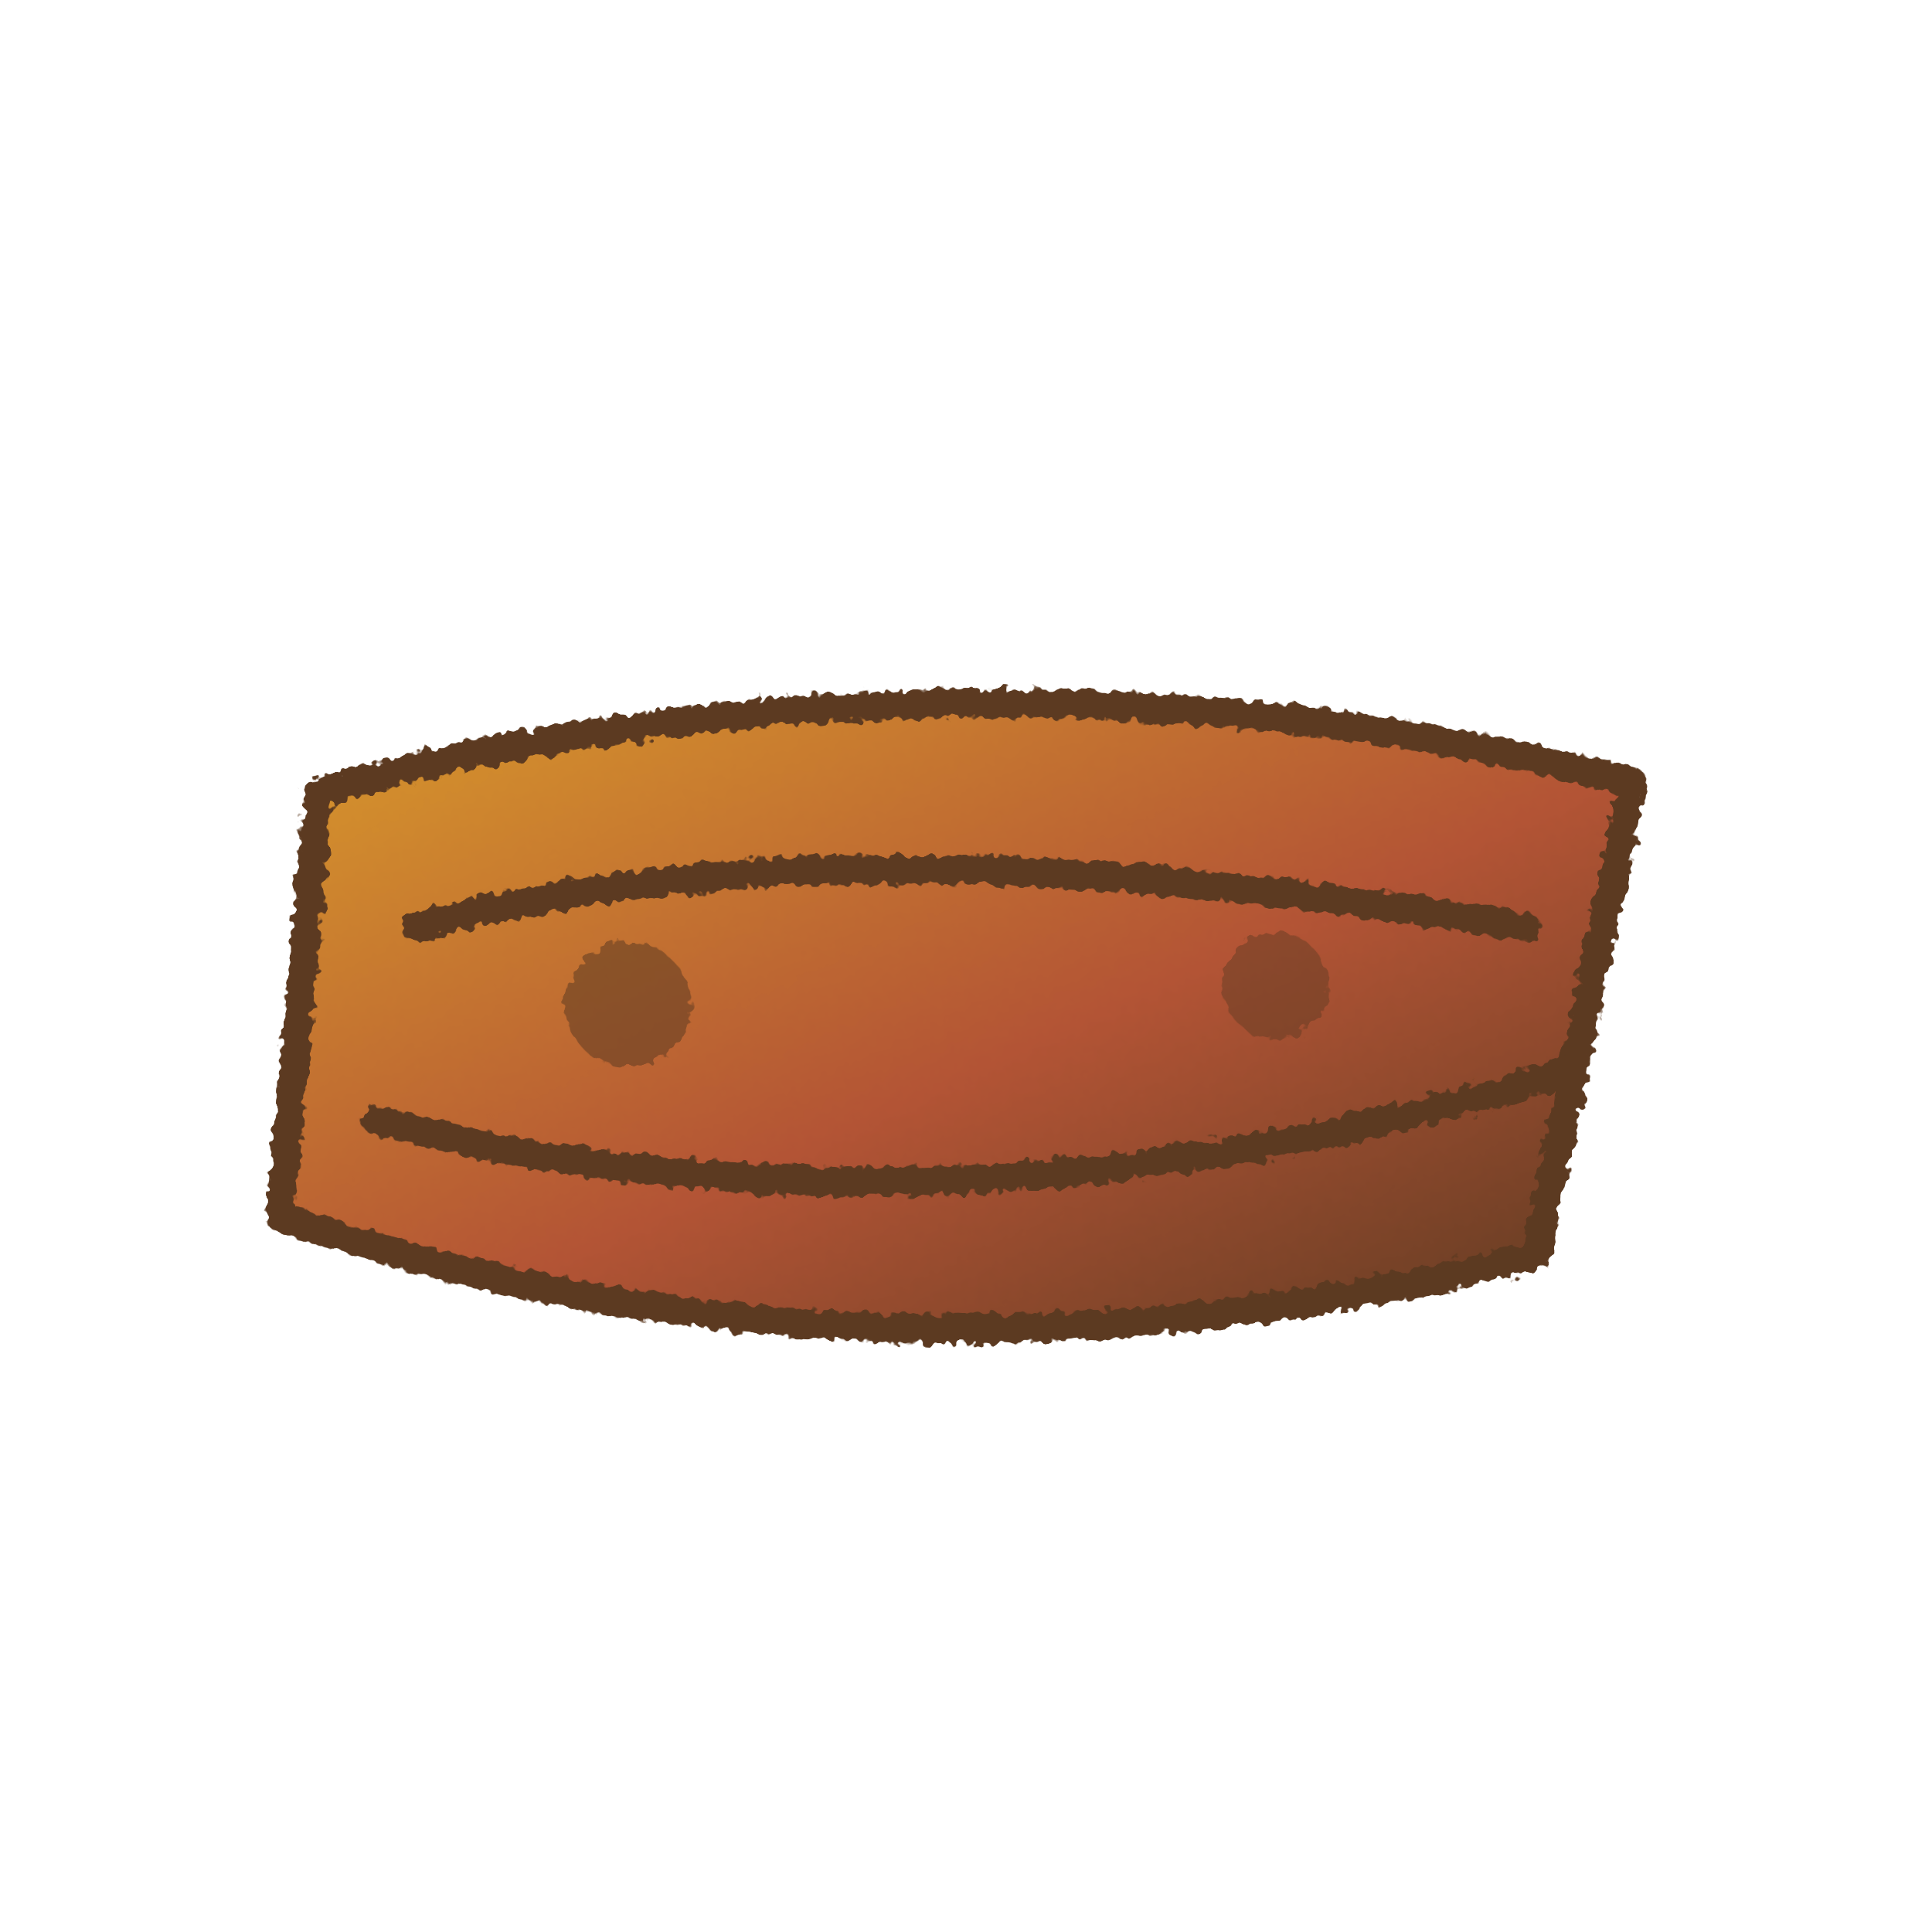
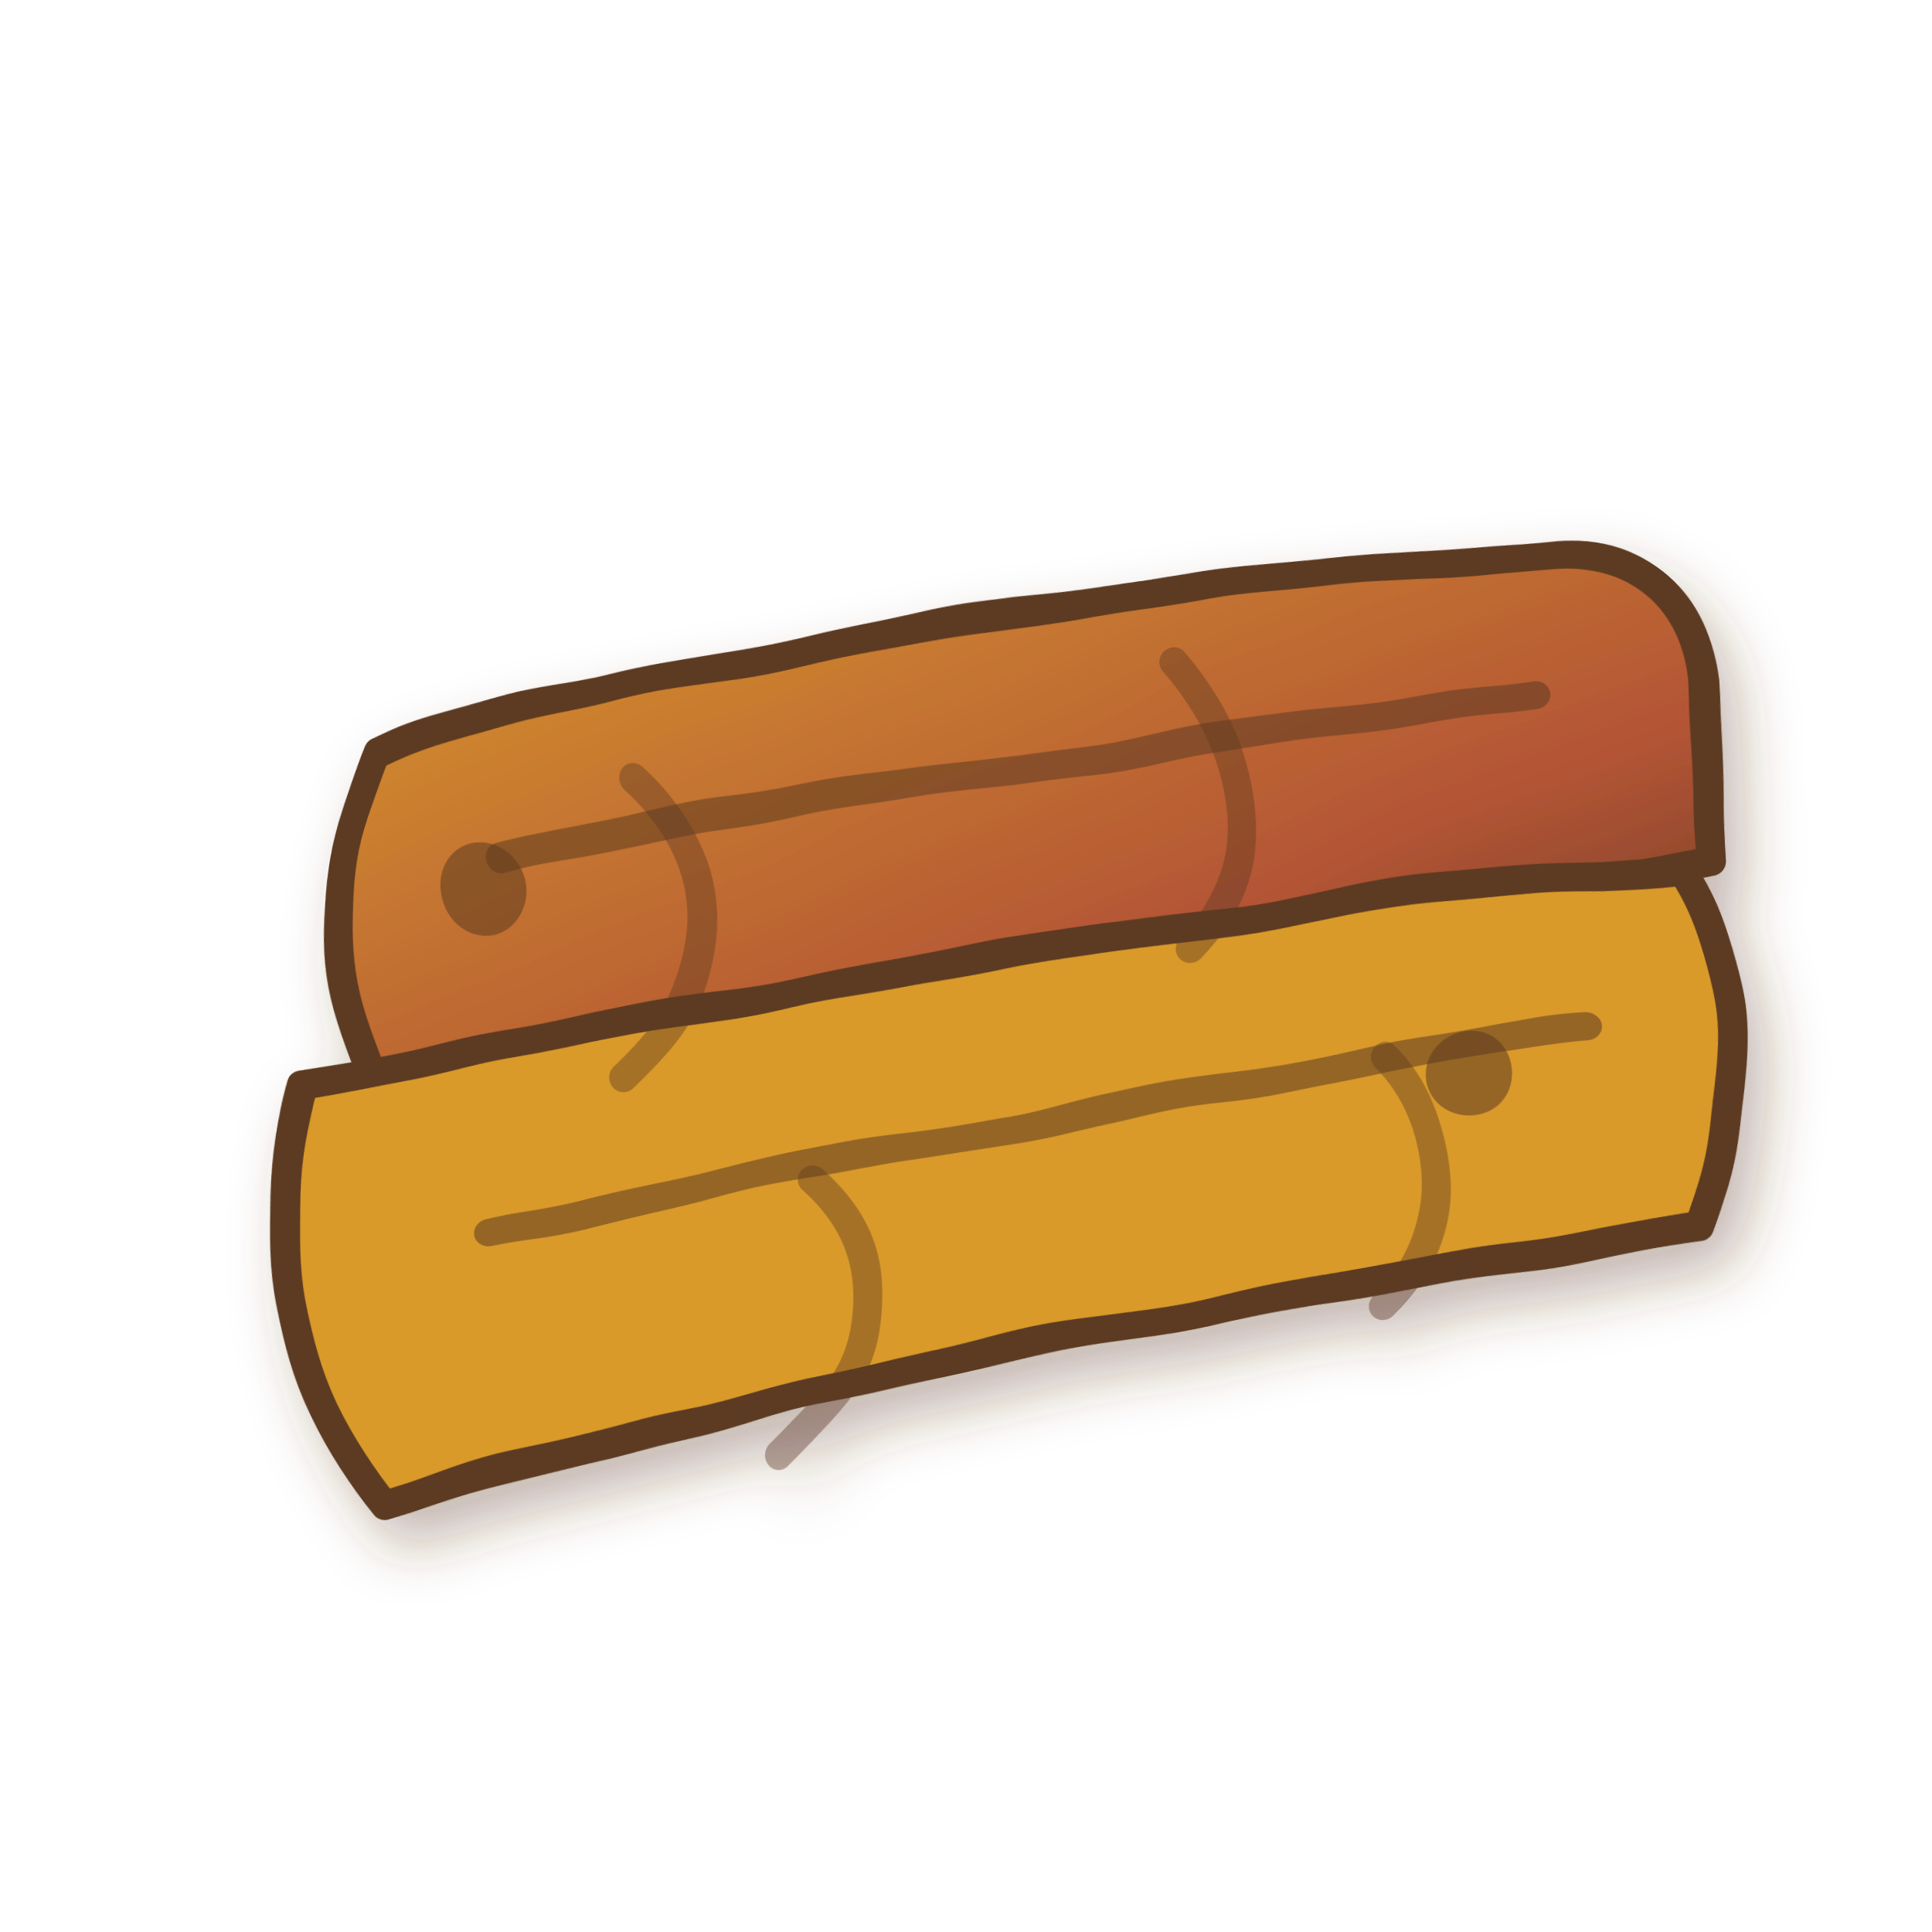
<svg xmlns="http://www.w3.org/2000/svg" viewBox="0 0 200 200" role="img">
  <defs>
-     <filter id="grain" x="-20%" y="-20%" width="140%" height="140%">
-       <feTurbulence type="fractalNoise" baseFrequency="0.9" numOctaves="2" seed="7" result="noise" />
-       <feDisplacementMap in="SourceGraphic" in2="noise" scale="1.5" />
+     <filter id="grain">
+       <feTurbulence type="fractalNoise" baseFrequency="0.024" numOctaves="3" seed="89" />
+       <feDisplacementMap in="SourceGraphic" scale="3" />
    </filter>
-     <linearGradient id="wood" x1="0" y1="0" x2="1" y2="1">
+     <filter id="softShadow">
+       <feDropShadow dx="2" dy="3" stdDeviation="3" flood-color="#5C3A21" flood-opacity="0.35" />
+     </filter>
+     <linearGradient id="woodWarm" x1="0" y1="0" x2="1" y2="1">
      <stop offset="0" stop-color="#D99A2B" />
-       <stop offset="0.55" stop-color="#B35435" />
+       <stop offset=".65" stop-color="#B35435" />
      <stop offset="1" stop-color="#5C3A21" />
    </linearGradient>
-     <linearGradient id="metal" x1="0" y1="0" x2="1" y2="1">
+     <linearGradient id="leafy" x1="0" y1="0" x2="1" y2="1">
+       <stop offset="0" stop-color="#2E4F3B" />
+       <stop offset="1" stop-color="#D99A2B" stop-opacity=".3" />
+     </linearGradient>
+     <linearGradient id="steelSoft" x1="0" y1="0" x2="1" y2="1">
      <stop offset="0" stop-color="#F4EFE6" />
-       <stop offset="0.55" stop-color="#6B7280" />
+       <stop offset=".5" stop-color="#6B7280" />
      <stop offset="1" stop-color="#5C3A21" />
    </linearGradient>
-     <radialGradient id="ember" cx="50%" cy="50%" r="55%">
-       <stop offset="0" stop-color="#FF6B1A" />
-       <stop offset="0.55" stop-color="#D99A2B" />
-       <stop offset="1" stop-color="#B35435" />
-     </radialGradient>
-     <radialGradient id="paper" cx="45%" cy="35%" r="75%">
-       <stop offset="0" stop-color="#F4EFE6" />
-       <stop offset="1" stop-color="#D99A2B" />
-     </radialGradient>
  </defs>
-   <g filter="url(#grain)" stroke="#5C3A21" stroke-width="3" stroke-linecap="round" stroke-linejoin="round">
-     <path d="M33 82 C68 72 120 68 169 81 L159 130 C111 142 67 139 29 126 Z" fill="url(#wood)" />
-     <path d="M43 96 C76 87 115 89 158 96" fill="none" />
-     <path d="M39 116 C77 126 120 124 162 111" fill="none" />
-     <circle cx="65" cy="104" r="5" fill="#5C3A21" opacity="0.55" />
-     <circle cx="132" cy="102" r="4" fill="#5C3A21" opacity="0.45" />
+   <g filter="url(#softShadow)">
+     <g filter="url(#grain)" stroke="#5C3A21" stroke-width="3" stroke-linecap="round" stroke-linejoin="round">
+       <path d="M39 78 C71 68 112 62 160 57 C168 56 175 61 176 70 L177 89 C133 98 87 105 40 115 C34 104 32 90 39 78 Z" fill="url(#woodWarm)" />
+       <path d="M31 112 C75 102 121 95 174 90 C181 101 181 115 176 127 C127 134 82 144 40 156 C31 145 27 127 31 112 Z" fill="#D99A2B" />
+       <path d="M52 89 C83 81 123 78 159 72 M51 128 C86 118 127 113 165 107" fill="none" opacity=".55" />
+       <path d="M66 81 C75 89 74 102 64 111 M122 69 C130 78 131 89 123 98 M84 122 C93 130 92 142 81 151 M144 110 C151 117 151 127 143 135" fill="none" opacity=".42" />
+       <circle cx="50" cy="92" r="3" fill="#5C3A21" opacity=".55" />
+       <circle cx="153" cy="112" r="3" fill="#5C3A21" opacity=".55" />
+     </g>
  </g>
</svg>
